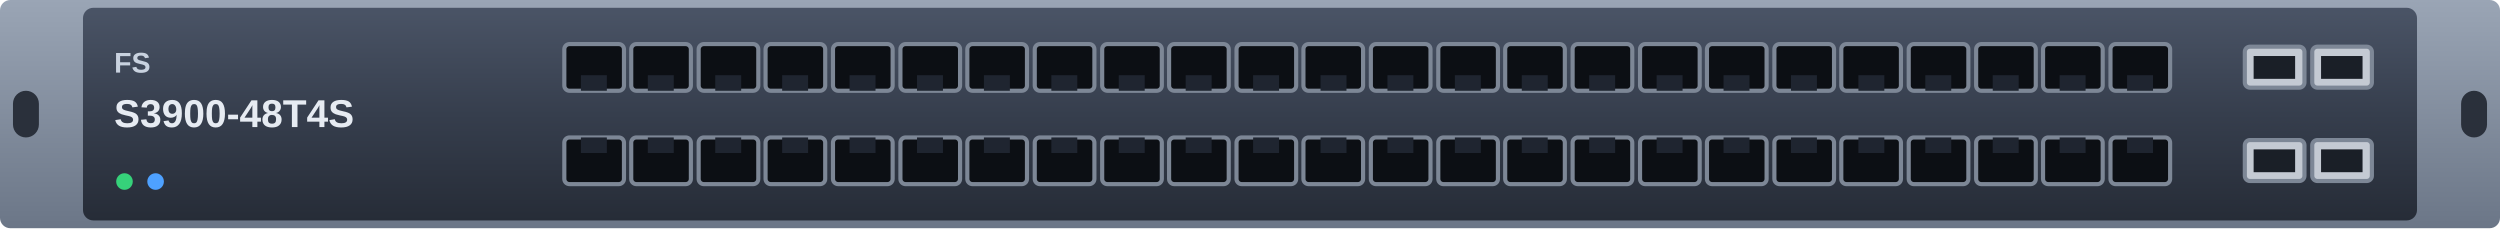
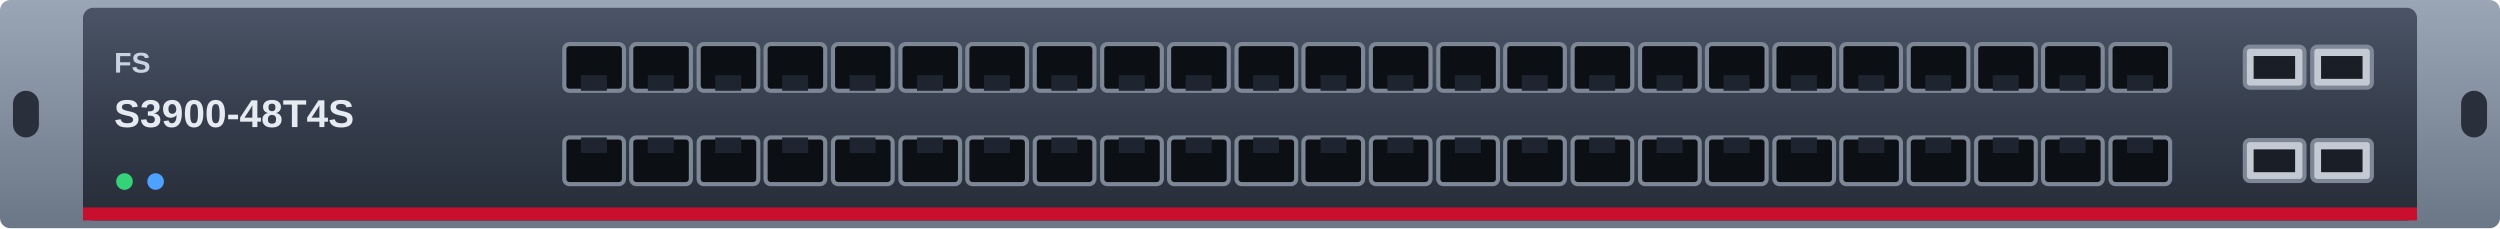
<svg xmlns="http://www.w3.org/2000/svg" viewBox="0 0 482 44" width="482" height="44">
  <defs>
    <linearGradient id="m" x1="0" y1="0" x2="0" y2="1">
      <stop offset="0" stop-color="#4a5466" />
      <stop offset=".5" stop-color="#363e4d" />
      <stop offset="1" stop-color="#262c37" />
    </linearGradient>
    <linearGradient id="l" x1="0" y1="0" x2="0" y2="1">
      <stop offset="0" stop-color="#f4f6f9" />
      <stop offset="1" stop-color="#d5dae2" />
    </linearGradient>
    <linearGradient id="g" x1="0" y1="0" x2="0" y2="1">
      <stop offset="0" stop-color="#9aa5b5" />
      <stop offset="1" stop-color="#6b7687" />
    </linearGradient>
    <linearGradient id="s" x1="0" y1="0" x2="0" y2="1">
      <stop offset="0" stop-color="#1b2a3f" />
      <stop offset="1" stop-color="#0d1624" />
    </linearGradient>
  </defs>
  <rect x="0" y="0" width="482" height="44" rx="2" fill="url(#g)" />
  <rect x="2.5" y="17.5" width="5" height="9" rx="2.5" fill="#2a303b" />
  <rect x="474.5" y="17.5" width="5" height="9" rx="2.5" fill="#2a303b" />
  <rect x="16" y="1.5" width="450" height="41" rx="2" fill="url(#m)" />
+   <rect x="16" y="40" width="450" height="2.5" fill="#c8102e" />
  <text x="22" y="14" font-family="Arial,Helvetica,sans-serif" font-size="5.5" font-weight="700" fill="#c9d2df">FS</text>
  <text x="22" y="24.5" font-family="Arial,Helvetica,sans-serif" font-size="7.5" font-weight="700" fill="#e6ebf2">S3900-48T4S</text>
  <circle cx="24" cy="35" r="1.6" fill="#36d27a" />
  <circle cx="30" cy="35" r="1.6" fill="#4ea1ff" />
  <rect x="108.8" y="8.5" width="11.5" height="9" rx="1" fill="#0c0f14" stroke="#7d8796" stroke-width=".8" />
  <rect x="112" y="14.5" width="5" height="3" fill="#1f2530" />
  <rect x="108.8" y="26.5" width="11.5" height="9" rx="1" fill="#0c0f14" stroke="#7d8796" stroke-width=".8" />
  <rect x="112" y="26.5" width="5" height="3" fill="#1f2530" />
  <rect x="121.7" y="8.5" width="11.5" height="9" rx="1" fill="#0c0f14" stroke="#7d8796" stroke-width=".8" />
  <rect x="124.9" y="14.5" width="5" height="3" fill="#1f2530" />
  <rect x="121.7" y="26.5" width="11.5" height="9" rx="1" fill="#0c0f14" stroke="#7d8796" stroke-width=".8" />
  <rect x="124.9" y="26.5" width="5" height="3" fill="#1f2530" />
  <rect x="134.7" y="8.5" width="11.5" height="9" rx="1" fill="#0c0f14" stroke="#7d8796" stroke-width=".8" />
  <rect x="137.9" y="14.5" width="5" height="3" fill="#1f2530" />
  <rect x="134.7" y="26.5" width="11.5" height="9" rx="1" fill="#0c0f14" stroke="#7d8796" stroke-width=".8" />
  <rect x="137.9" y="26.5" width="5" height="3" fill="#1f2530" />
  <rect x="147.6" y="8.5" width="11.5" height="9" rx="1" fill="#0c0f14" stroke="#7d8796" stroke-width=".8" />
  <rect x="150.8" y="14.5" width="5" height="3" fill="#1f2530" />
  <rect x="147.6" y="26.5" width="11.5" height="9" rx="1" fill="#0c0f14" stroke="#7d8796" stroke-width=".8" />
  <rect x="150.8" y="26.5" width="5" height="3" fill="#1f2530" />
  <rect x="160.6" y="8.5" width="11.5" height="9" rx="1" fill="#0c0f14" stroke="#7d8796" stroke-width=".8" />
  <rect x="163.8" y="14.5" width="5" height="3" fill="#1f2530" />
  <rect x="160.6" y="26.5" width="11.5" height="9" rx="1" fill="#0c0f14" stroke="#7d8796" stroke-width=".8" />
  <rect x="163.8" y="26.5" width="5" height="3" fill="#1f2530" />
  <rect x="173.6" y="8.5" width="11.5" height="9" rx="1" fill="#0c0f14" stroke="#7d8796" stroke-width=".8" />
  <rect x="176.8" y="14.5" width="5" height="3" fill="#1f2530" />
  <rect x="173.6" y="26.5" width="11.5" height="9" rx="1" fill="#0c0f14" stroke="#7d8796" stroke-width=".8" />
  <rect x="176.8" y="26.5" width="5" height="3" fill="#1f2530" />
  <rect x="186.5" y="8.5" width="11.5" height="9" rx="1" fill="#0c0f14" stroke="#7d8796" stroke-width=".8" />
  <rect x="189.7" y="14.5" width="5" height="3" fill="#1f2530" />
  <rect x="186.5" y="26.5" width="11.5" height="9" rx="1" fill="#0c0f14" stroke="#7d8796" stroke-width=".8" />
  <rect x="189.7" y="26.5" width="5" height="3" fill="#1f2530" />
  <rect x="199.5" y="8.5" width="11.5" height="9" rx="1" fill="#0c0f14" stroke="#7d8796" stroke-width=".8" />
  <rect x="202.7" y="14.5" width="5" height="3" fill="#1f2530" />
  <rect x="199.5" y="26.5" width="11.5" height="9" rx="1" fill="#0c0f14" stroke="#7d8796" stroke-width=".8" />
  <rect x="202.7" y="26.5" width="5" height="3" fill="#1f2530" />
  <rect x="212.5" y="8.5" width="11.5" height="9" rx="1" fill="#0c0f14" stroke="#7d8796" stroke-width=".8" />
  <rect x="215.7" y="14.5" width="5" height="3" fill="#1f2530" />
  <rect x="212.5" y="26.5" width="11.5" height="9" rx="1" fill="#0c0f14" stroke="#7d8796" stroke-width=".8" />
  <rect x="215.7" y="26.5" width="5" height="3" fill="#1f2530" />
  <rect x="225.4" y="8.5" width="11.5" height="9" rx="1" fill="#0c0f14" stroke="#7d8796" stroke-width=".8" />
  <rect x="228.6" y="14.5" width="5" height="3" fill="#1f2530" />
  <rect x="225.4" y="26.5" width="11.5" height="9" rx="1" fill="#0c0f14" stroke="#7d8796" stroke-width=".8" />
  <rect x="228.6" y="26.5" width="5" height="3" fill="#1f2530" />
  <rect x="238.4" y="8.5" width="11.5" height="9" rx="1" fill="#0c0f14" stroke="#7d8796" stroke-width=".8" />
  <rect x="241.6" y="14.5" width="5" height="3" fill="#1f2530" />
  <rect x="238.4" y="26.5" width="11.5" height="9" rx="1" fill="#0c0f14" stroke="#7d8796" stroke-width=".8" />
  <rect x="241.6" y="26.5" width="5" height="3" fill="#1f2530" />
  <rect x="251.3" y="8.5" width="11.5" height="9" rx="1" fill="#0c0f14" stroke="#7d8796" stroke-width=".8" />
  <rect x="254.6" y="14.5" width="5" height="3" fill="#1f2530" />
  <rect x="251.3" y="26.5" width="11.5" height="9" rx="1" fill="#0c0f14" stroke="#7d8796" stroke-width=".8" />
  <rect x="254.6" y="26.5" width="5" height="3" fill="#1f2530" />
  <rect x="264.3" y="8.5" width="11.5" height="9" rx="1" fill="#0c0f14" stroke="#7d8796" stroke-width=".8" />
  <rect x="267.5" y="14.5" width="5" height="3" fill="#1f2530" />
  <rect x="264.3" y="26.5" width="11.5" height="9" rx="1" fill="#0c0f14" stroke="#7d8796" stroke-width=".8" />
  <rect x="267.5" y="26.5" width="5" height="3" fill="#1f2530" />
  <rect x="277.3" y="8.5" width="11.5" height="9" rx="1" fill="#0c0f14" stroke="#7d8796" stroke-width=".8" />
  <rect x="280.5" y="14.5" width="5" height="3" fill="#1f2530" />
  <rect x="277.3" y="26.5" width="11.5" height="9" rx="1" fill="#0c0f14" stroke="#7d8796" stroke-width=".8" />
  <rect x="280.5" y="26.5" width="5" height="3" fill="#1f2530" />
  <rect x="290.2" y="8.5" width="11.5" height="9" rx="1" fill="#0c0f14" stroke="#7d8796" stroke-width=".8" />
  <rect x="293.4" y="14.5" width="5" height="3" fill="#1f2530" />
  <rect x="290.2" y="26.5" width="11.5" height="9" rx="1" fill="#0c0f14" stroke="#7d8796" stroke-width=".8" />
  <rect x="293.4" y="26.5" width="5" height="3" fill="#1f2530" />
  <rect x="303.2" y="8.5" width="11.5" height="9" rx="1" fill="#0c0f14" stroke="#7d8796" stroke-width=".8" />
  <rect x="306.4" y="14.5" width="5" height="3" fill="#1f2530" />
  <rect x="303.2" y="26.5" width="11.5" height="9" rx="1" fill="#0c0f14" stroke="#7d8796" stroke-width=".8" />
  <rect x="306.4" y="26.5" width="5" height="3" fill="#1f2530" />
  <rect x="316.2" y="8.5" width="11.5" height="9" rx="1" fill="#0c0f14" stroke="#7d8796" stroke-width=".8" />
  <rect x="319.4" y="14.5" width="5" height="3" fill="#1f2530" />
  <rect x="316.2" y="26.5" width="11.5" height="9" rx="1" fill="#0c0f14" stroke="#7d8796" stroke-width=".8" />
  <rect x="319.4" y="26.5" width="5" height="3" fill="#1f2530" />
  <rect x="329.1" y="8.5" width="11.5" height="9" rx="1" fill="#0c0f14" stroke="#7d8796" stroke-width=".8" />
  <rect x="332.3" y="14.5" width="5" height="3" fill="#1f2530" />
  <rect x="329.1" y="26.5" width="11.5" height="9" rx="1" fill="#0c0f14" stroke="#7d8796" stroke-width=".8" />
  <rect x="332.3" y="26.5" width="5" height="3" fill="#1f2530" />
  <rect x="342.1" y="8.5" width="11.5" height="9" rx="1" fill="#0c0f14" stroke="#7d8796" stroke-width=".8" />
  <rect x="345.3" y="14.5" width="5" height="3" fill="#1f2530" />
  <rect x="342.1" y="26.5" width="11.5" height="9" rx="1" fill="#0c0f14" stroke="#7d8796" stroke-width=".8" />
  <rect x="345.3" y="26.5" width="5" height="3" fill="#1f2530" />
  <rect x="355" y="8.5" width="11.5" height="9" rx="1" fill="#0c0f14" stroke="#7d8796" stroke-width=".8" />
  <rect x="358.3" y="14.5" width="5" height="3" fill="#1f2530" />
  <rect x="355" y="26.5" width="11.5" height="9" rx="1" fill="#0c0f14" stroke="#7d8796" stroke-width=".8" />
  <rect x="358.3" y="26.5" width="5" height="3" fill="#1f2530" />
  <rect x="368" y="8.5" width="11.5" height="9" rx="1" fill="#0c0f14" stroke="#7d8796" stroke-width=".8" />
  <rect x="371.2" y="14.5" width="5" height="3" fill="#1f2530" />
  <rect x="368" y="26.5" width="11.5" height="9" rx="1" fill="#0c0f14" stroke="#7d8796" stroke-width=".8" />
  <rect x="371.2" y="26.5" width="5" height="3" fill="#1f2530" />
  <rect x="381" y="8.5" width="11.5" height="9" rx="1" fill="#0c0f14" stroke="#7d8796" stroke-width=".8" />
  <rect x="384.2" y="14.5" width="5" height="3" fill="#1f2530" />
  <rect x="381" y="26.5" width="11.5" height="9" rx="1" fill="#0c0f14" stroke="#7d8796" stroke-width=".8" />
  <rect x="384.2" y="26.5" width="5" height="3" fill="#1f2530" />
  <rect x="393.9" y="8.5" width="11.5" height="9" rx="1" fill="#0c0f14" stroke="#7d8796" stroke-width=".8" />
  <rect x="397.1" y="14.5" width="5" height="3" fill="#1f2530" />
  <rect x="393.9" y="26.5" width="11.5" height="9" rx="1" fill="#0c0f14" stroke="#7d8796" stroke-width=".8" />
  <rect x="397.1" y="26.5" width="5" height="3" fill="#1f2530" />
  <rect x="406.9" y="8.5" width="11.5" height="9" rx="1" fill="#0c0f14" stroke="#7d8796" stroke-width=".8" />
  <rect x="410.1" y="14.5" width="5" height="3" fill="#1f2530" />
  <rect x="406.9" y="26.5" width="11.5" height="9" rx="1" fill="#0c0f14" stroke="#7d8796" stroke-width=".8" />
  <rect x="410.1" y="26.5" width="5" height="3" fill="#1f2530" />
  <rect x="432.8" y="9" width="11.5" height="7.9" rx="1" fill="#c4cad3" stroke="#7d8796" stroke-width=".8" />
  <rect x="434.5" y="10.8" width="8" height="4.4" fill="#1a1f27" />
  <rect x="432.8" y="27" width="11.5" height="7.9" rx="1" fill="#c4cad3" stroke="#7d8796" stroke-width=".8" />
  <rect x="434.5" y="28.8" width="8" height="4.4" fill="#1a1f27" />
  <rect x="445.8" y="9" width="11.5" height="7.9" rx="1" fill="#c4cad3" stroke="#7d8796" stroke-width=".8" />
  <rect x="447.5" y="10.8" width="8" height="4.4" fill="#1a1f27" />
  <rect x="445.8" y="27" width="11.5" height="7.9" rx="1" fill="#c4cad3" stroke="#7d8796" stroke-width=".8" />
  <rect x="447.5" y="28.8" width="8" height="4.4" fill="#1a1f27" />
</svg>
